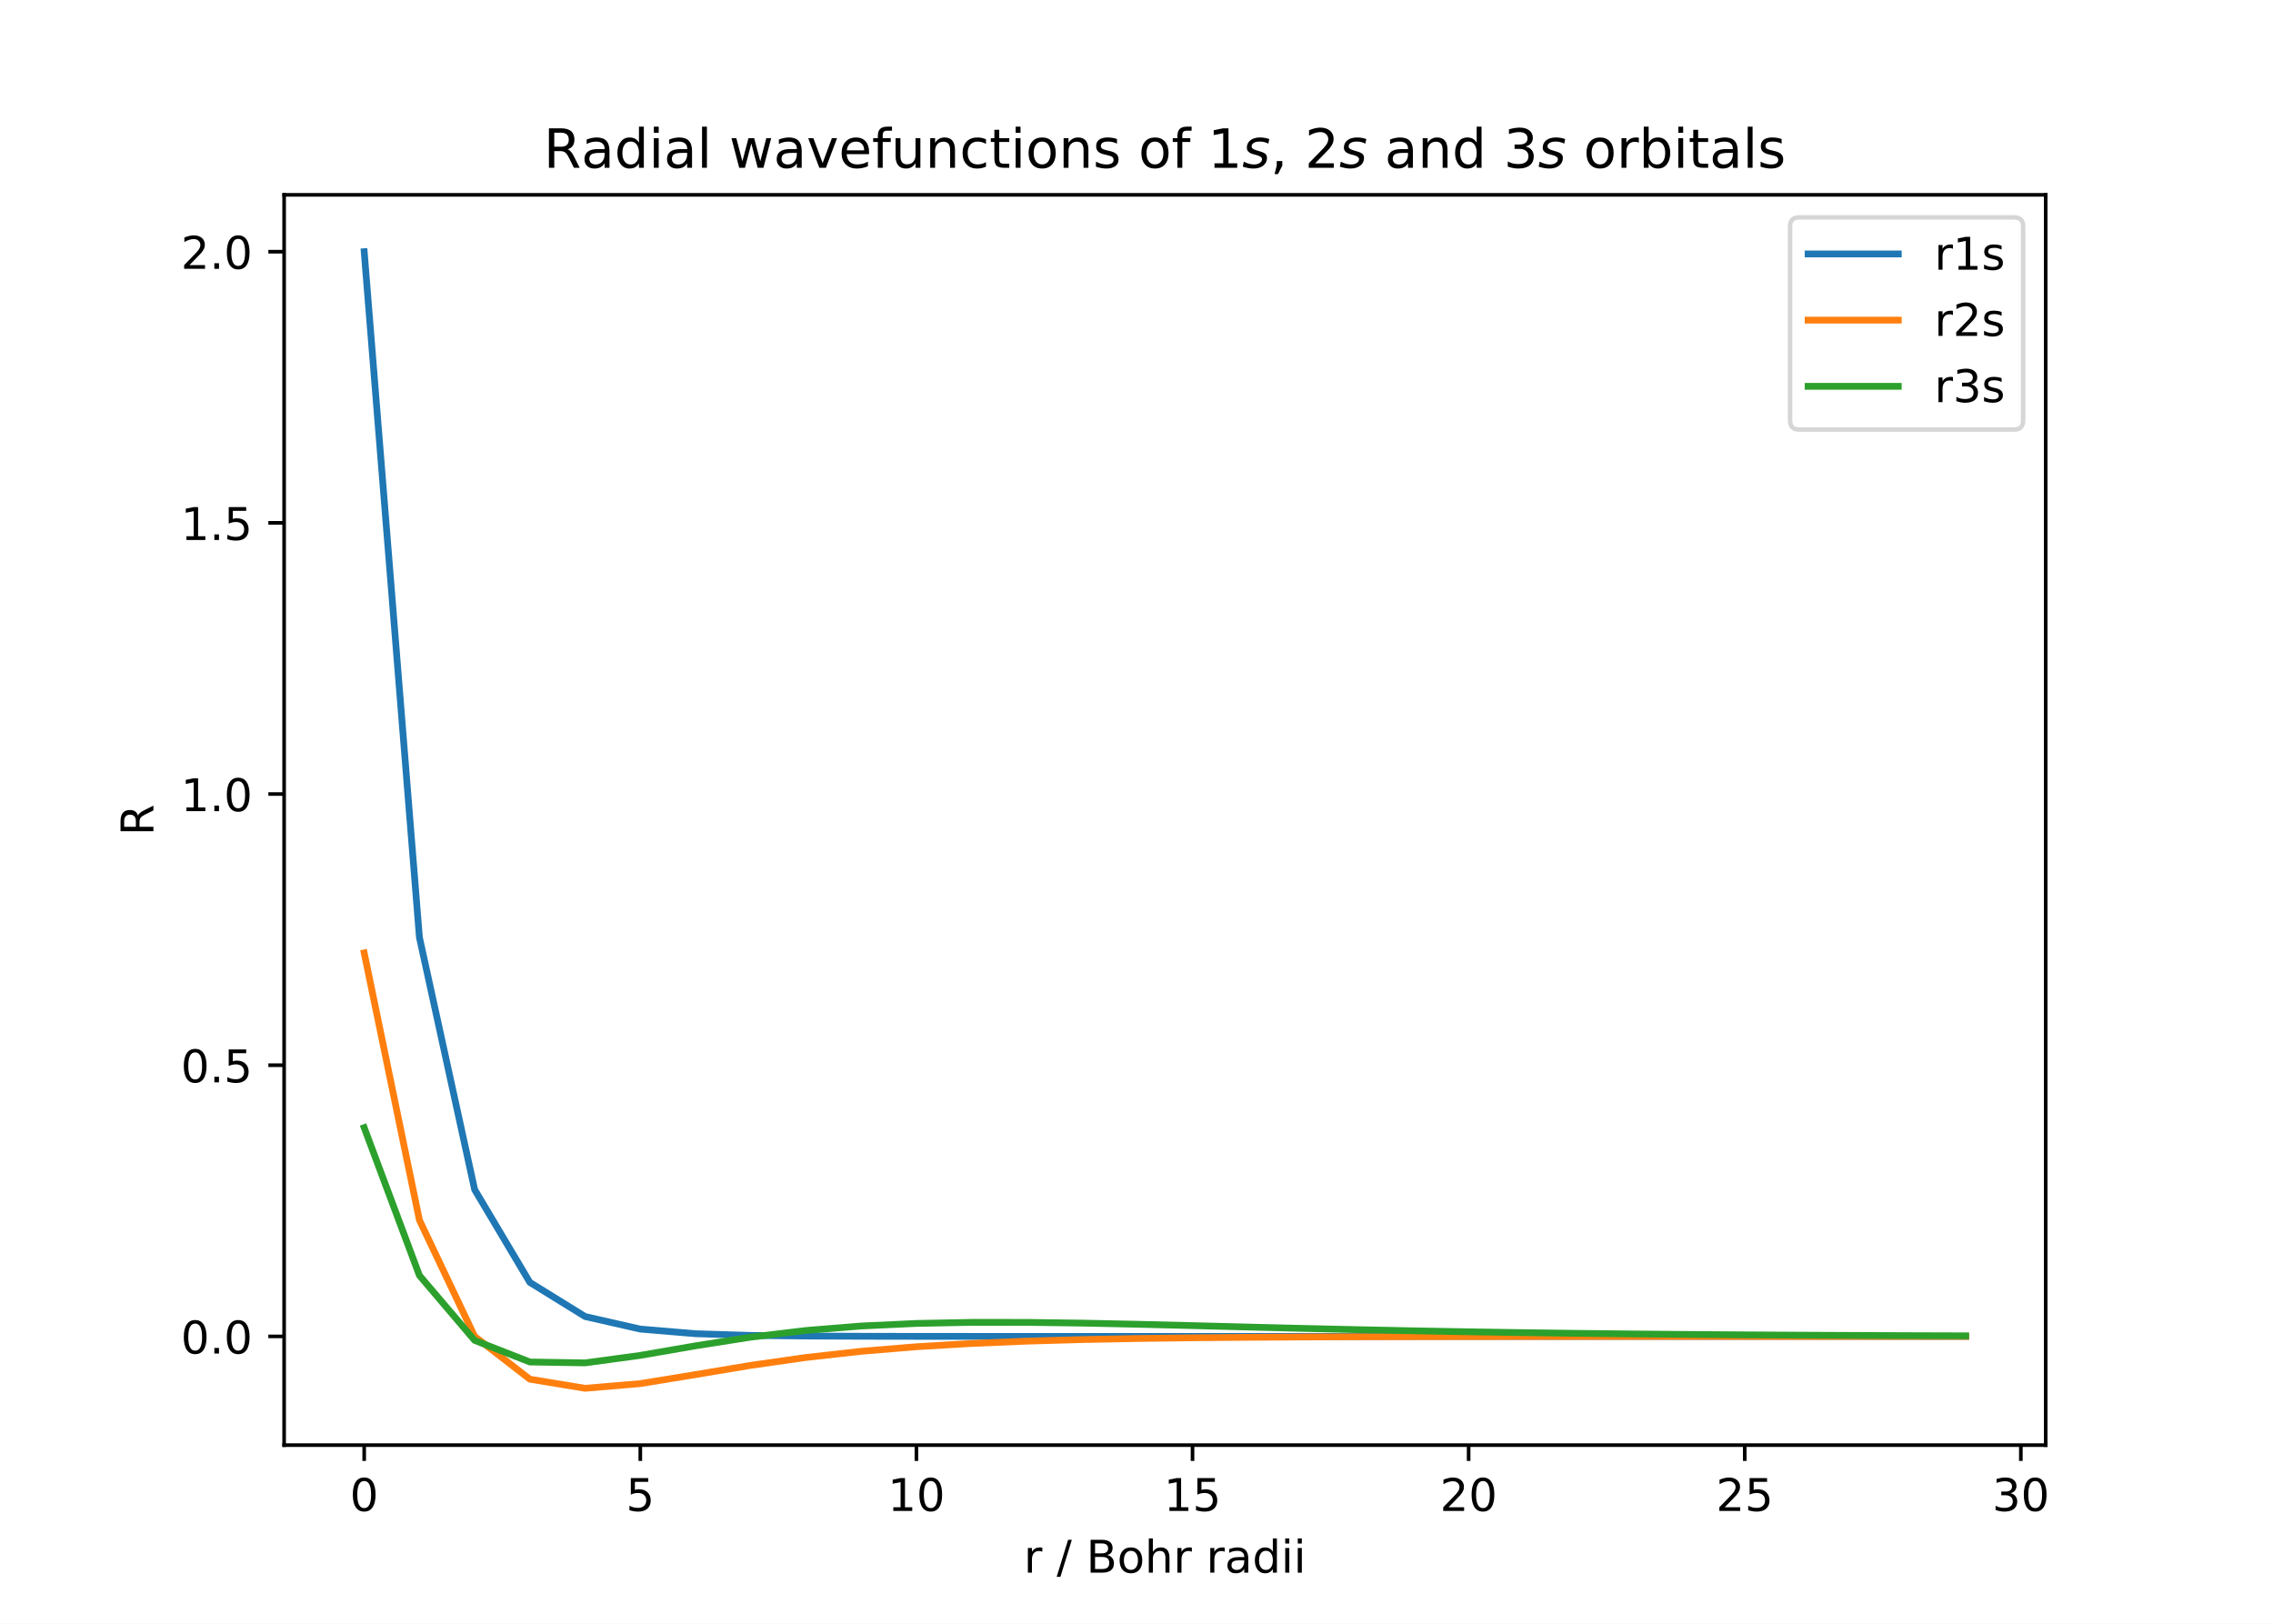
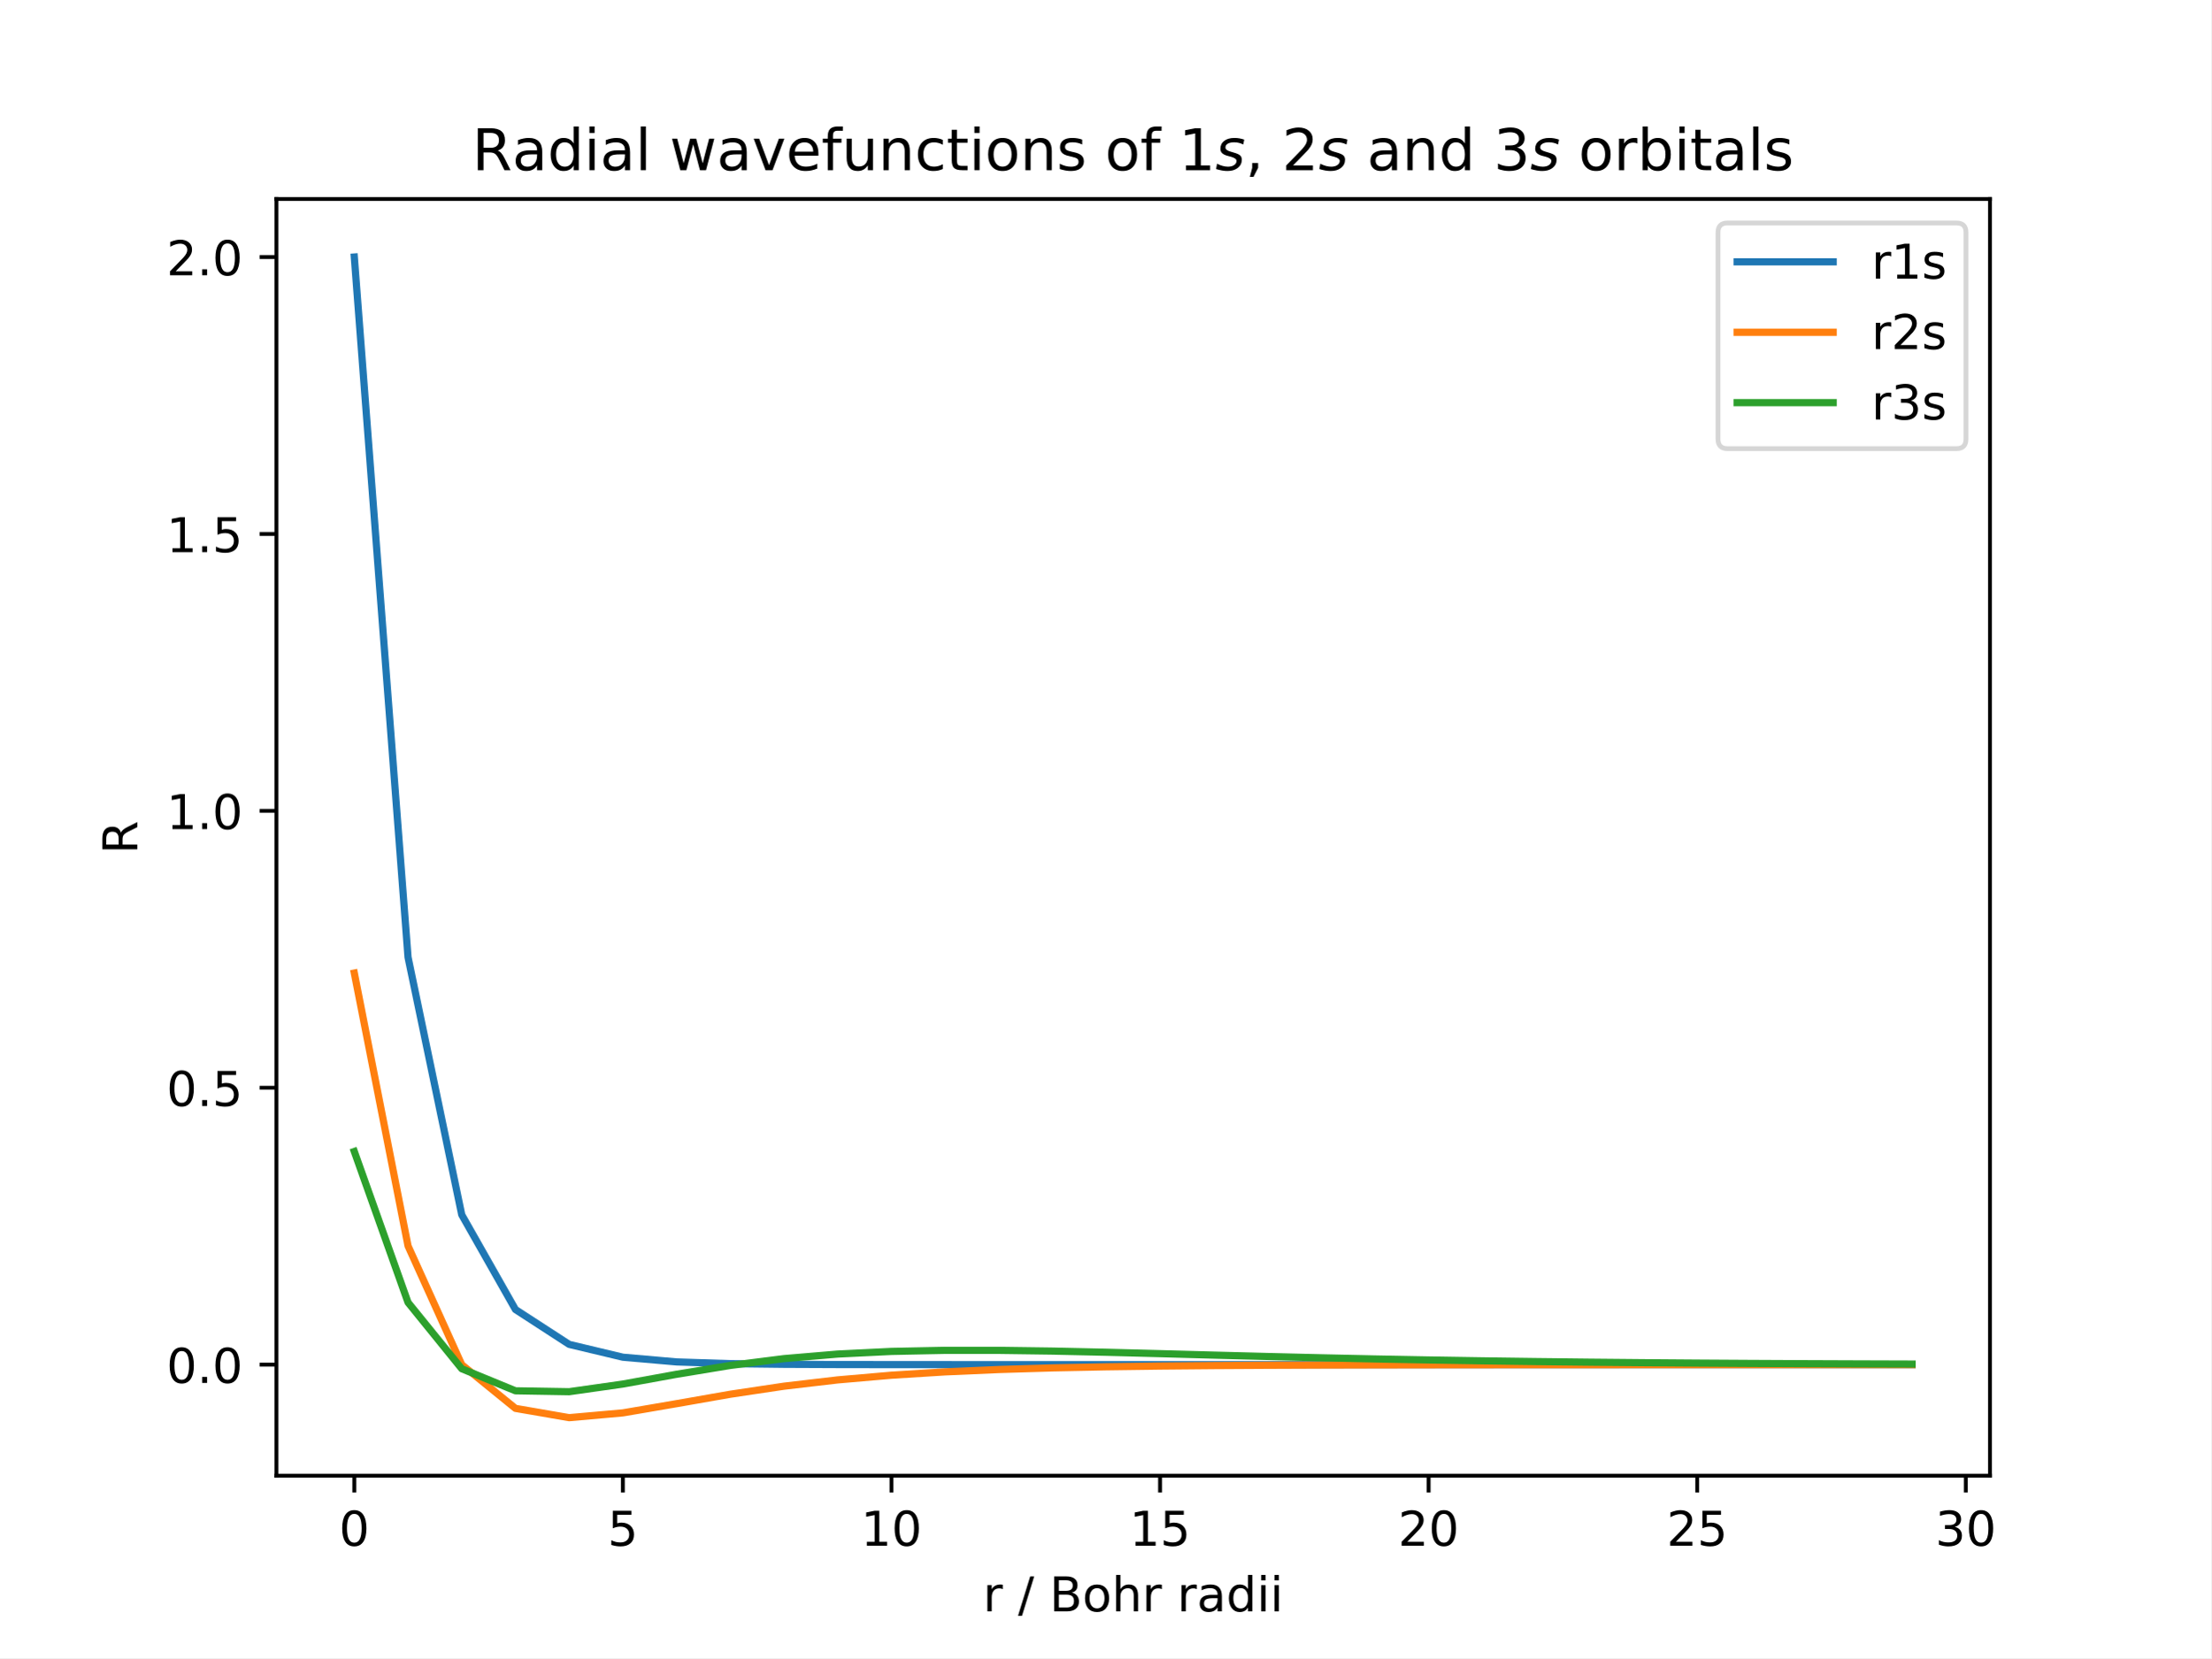
- <svg xmlns="http://www.w3.org/2000/svg" xmlns:xlink="http://www.w3.org/1999/xlink" width="504pt" height="360pt" viewBox="0 0 504 360" version="1.1">
+ <svg xmlns="http://www.w3.org/2000/svg" xmlns:xlink="http://www.w3.org/1999/xlink" width="460.8pt" height="345.6pt" viewBox="0 0 460.8 345.6" version="1.1">
  <defs>
    <style type="text/css">*{stroke-linejoin: round; stroke-linecap: butt}</style>
  </defs>
  <g id="figure_1">
    <g id="patch_1">
-       <path d="M 0 360  L 504 360  L 504 0  L 0 0  z " style="fill: #ffffff" />
+       <path d="M 0 345.6  L 460.8 345.6  L 460.8 0  L 0 0  z " style="fill: #ffffff" />
    </g>
    <g id="axes_1">
      <g id="patch_2">
-         <path d="M 63 320.4  L 453.6 320.4  L 453.6 43.2  L 63 43.2  z " style="fill: #ffffff" />
+         <path d="M 57.6 307.584  L 414.72 307.584  L 414.72 41.472  L 57.6 41.472  z " style="fill: #ffffff" />
      </g>
      <g id="matplotlib.axis_1">
        <g id="xtick_1">
          <g id="line2d_1">
            <defs>
-               <path id="m673f167bc0" d="M 0 0  L 0 3.5  " style="stroke: #000000; stroke-width: 0.8" />
+               <path id="m94bb34d67f" d="M 0 0  L 0 3.5  " style="stroke: #000000; stroke-width: 0.8" />
            </defs>
            <g>
-               <use xlink:href="#m673f167bc0" x="80.755" y="320.4" style="stroke: #000000; stroke-width: 0.8" />
+               <use xlink:href="#m94bb34d67f" x="73.833" y="307.584" style="stroke: #000000; stroke-width: 0.8" />
            </g>
          </g>
          <g id="text_1">
-             <g transform="translate(77.5733 334.9984) scale(0.1 -0.1)">
+             <g transform="translate(70.65148 322.1824) scale(0.1 -0.1)">
              <defs>
                <path id="DejaVuSans-30" d="M 2034 4250  Q 1547 4250 1301 3770  Q 1056 3291 1056 2328  Q 1056 1369 1301 889  Q 1547 409 2034 409  Q 2525 409 2770 889  Q 3016 1369 3016 2328  Q 3016 3291 2770 3770  Q 2525 4250 2034 4250  z M 2034 4750  Q 2819 4750 3233 4129  Q 3647 3509 3647 2328  Q 3647 1150 3233 529  Q 2819 -91 2034 -91  Q 1250 -91 836 529  Q 422 1150 422 2328  Q 422 3509 836 4129  Q 1250 4750 2034 4750  z " transform="scale(0.015625)" />
              </defs>
              <use xlink:href="#DejaVuSans-30" />
            </g>
          </g>
        </g>
        <g id="xtick_2">
          <g id="line2d_2">
            <g>
-               <use xlink:href="#m673f167bc0" x="141.977" y="320.4" style="stroke: #000000; stroke-width: 0.8" />
+               <use xlink:href="#m94bb34d67f" x="129.808" y="307.584" style="stroke: #000000; stroke-width: 0.8" />
            </g>
          </g>
          <g id="text_2">
-             <g transform="translate(138.7959 334.9984) scale(0.1 -0.1)">
+             <g transform="translate(126.6264 322.1824) scale(0.1 -0.1)">
              <defs>
                <path id="DejaVuSans-35" d="M 691 4666  L 3169 4666  L 3169 4134  L 1269 4134  L 1269 2991  Q 1406 3038 1543 3061  Q 1681 3084 1819 3084  Q 2600 3084 3056 2656  Q 3513 2228 3513 1497  Q 3513 744 3044 326  Q 2575 -91 1722 -91  Q 1428 -91 1123 -41  Q 819 9 494 109  L 494 744  Q 775 591 1075 516  Q 1375 441 1709 441  Q 2250 441 2565 725  Q 2881 1009 2881 1497  Q 2881 1984 2565 2268  Q 2250 2553 1709 2553  Q 1456 2553 1204 2497  Q 953 2441 691 2322  L 691 4666  z " transform="scale(0.015625)" />
              </defs>
              <use xlink:href="#DejaVuSans-35" />
            </g>
          </g>
        </g>
        <g id="xtick_3">
          <g id="line2d_3">
            <g>
-               <use xlink:href="#m673f167bc0" x="203.2" y="320.4" style="stroke: #000000; stroke-width: 0.8" />
+               <use xlink:href="#m94bb34d67f" x="185.783" y="307.584" style="stroke: #000000; stroke-width: 0.8" />
            </g>
          </g>
          <g id="text_3">
-             <g transform="translate(196.8372 334.9984) scale(0.1 -0.1)">
+             <g transform="translate(179.4201 322.1824) scale(0.1 -0.1)">
              <defs>
                <path id="DejaVuSans-31" d="M 794 531  L 1825 531  L 1825 4091  L 703 3866  L 703 4441  L 1819 4666  L 2450 4666  L 2450 531  L 3481 531  L 3481 0  L 794 0  L 794 531  z " transform="scale(0.015625)" />
              </defs>
              <use xlink:href="#DejaVuSans-31" />
              <use xlink:href="#DejaVuSans-30" x="63.623" />
            </g>
          </g>
        </g>
        <g id="xtick_4">
          <g id="line2d_4">
            <g>
-               <use xlink:href="#m673f167bc0" x="264.422" y="320.4" style="stroke: #000000; stroke-width: 0.8" />
+               <use xlink:href="#m94bb34d67f" x="241.757" y="307.584" style="stroke: #000000; stroke-width: 0.8" />
            </g>
          </g>
          <g id="text_4">
-             <g transform="translate(258.0598 334.9984) scale(0.1 -0.1)">
+             <g transform="translate(235.395 322.1824) scale(0.1 -0.1)">
              <use xlink:href="#DejaVuSans-31" />
              <use xlink:href="#DejaVuSans-35" x="63.623" />
            </g>
          </g>
        </g>
        <g id="xtick_5">
          <g id="line2d_5">
            <g>
-               <use xlink:href="#m673f167bc0" x="325.645" y="320.4" style="stroke: #000000; stroke-width: 0.8" />
+               <use xlink:href="#m94bb34d67f" x="297.732" y="307.584" style="stroke: #000000; stroke-width: 0.8" />
            </g>
          </g>
          <g id="text_5">
-             <g transform="translate(319.2823 334.9984) scale(0.1 -0.1)">
+             <g transform="translate(291.3699 322.1824) scale(0.1 -0.1)">
              <defs>
                <path id="DejaVuSans-32" d="M 1228 531  L 3431 531  L 3431 0  L 469 0  L 469 531  Q 828 903 1448 1529  Q 2069 2156 2228 2338  Q 2531 2678 2651 2914  Q 2772 3150 2772 3378  Q 2772 3750 2511 3984  Q 2250 4219 1831 4219  Q 1534 4219 1204 4116  Q 875 4013 500 3803  L 500 4441  Q 881 4594 1212 4672  Q 1544 4750 1819 4750  Q 2544 4750 2975 4387  Q 3406 4025 3406 3419  Q 3406 3131 3298 2873  Q 3191 2616 2906 2266  Q 2828 2175 2409 1742  Q 1991 1309 1228 531  z " transform="scale(0.015625)" />
              </defs>
              <use xlink:href="#DejaVuSans-32" />
              <use xlink:href="#DejaVuSans-30" x="63.623" />
            </g>
          </g>
        </g>
        <g id="xtick_6">
          <g id="line2d_6">
            <g>
-               <use xlink:href="#m673f167bc0" x="386.867" y="320.4" style="stroke: #000000; stroke-width: 0.8" />
+               <use xlink:href="#m94bb34d67f" x="353.707" y="307.584" style="stroke: #000000; stroke-width: 0.8" />
            </g>
          </g>
          <g id="text_6">
-             <g transform="translate(380.5049 334.9984) scale(0.1 -0.1)">
+             <g transform="translate(347.3448 322.1824) scale(0.1 -0.1)">
              <use xlink:href="#DejaVuSans-32" />
              <use xlink:href="#DejaVuSans-35" x="63.623" />
            </g>
          </g>
        </g>
        <g id="xtick_7">
          <g id="line2d_7">
            <g>
-               <use xlink:href="#m673f167bc0" x="448.09" y="320.4" style="stroke: #000000; stroke-width: 0.8" />
+               <use xlink:href="#m94bb34d67f" x="409.682" y="307.584" style="stroke: #000000; stroke-width: 0.8" />
            </g>
          </g>
          <g id="text_7">
-             <g transform="translate(441.7275 334.9984) scale(0.1 -0.1)">
+             <g transform="translate(403.3198 322.1824) scale(0.1 -0.1)">
              <defs>
                <path id="DejaVuSans-33" d="M 2597 2516  Q 3050 2419 3304 2112  Q 3559 1806 3559 1356  Q 3559 666 3084 287  Q 2609 -91 1734 -91  Q 1441 -91 1130 -33  Q 819 25 488 141  L 488 750  Q 750 597 1062 519  Q 1375 441 1716 441  Q 2309 441 2620 675  Q 2931 909 2931 1356  Q 2931 1769 2642 2001  Q 2353 2234 1838 2234  L 1294 2234  L 1294 2753  L 1863 2753  Q 2328 2753 2575 2939  Q 2822 3125 2822 3475  Q 2822 3834 2567 4026  Q 2313 4219 1838 4219  Q 1578 4219 1281 4162  Q 984 4106 628 3988  L 628 4550  Q 988 4650 1302 4700  Q 1616 4750 1894 4750  Q 2613 4750 3031 4423  Q 3450 4097 3450 3541  Q 3450 3153 3228 2886  Q 3006 2619 2597 2516  z " transform="scale(0.015625)" />
              </defs>
              <use xlink:href="#DejaVuSans-33" />
              <use xlink:href="#DejaVuSans-30" x="63.623" />
            </g>
          </g>
        </g>
        <g id="text_8">
-           <g transform="translate(227.007 348.6766) scale(0.1 -0.1)">
+           <g transform="translate(204.867 335.8606) scale(0.1 -0.1)">
            <defs>
              <path id="DejaVuSans-72" d="M 2631 2963  Q 2534 3019 2420 3045  Q 2306 3072 2169 3072  Q 1681 3072 1420 2755  Q 1159 2438 1159 1844  L 1159 0  L 581 0  L 581 3500  L 1159 3500  L 1159 2956  Q 1341 3275 1631 3429  Q 1922 3584 2338 3584  Q 2397 3584 2469 3576  Q 2541 3569 2628 3553  L 2631 2963  z " transform="scale(0.015625)" />
              <path id="DejaVuSans-20" transform="scale(0.015625)" />
              <path id="DejaVuSans-2f" d="M 1625 4666  L 2156 4666  L 531 -594  L 0 -594  L 1625 4666  z " transform="scale(0.015625)" />
              <path id="DejaVuSans-42" d="M 1259 2228  L 1259 519  L 2272 519  Q 2781 519 3026 730  Q 3272 941 3272 1375  Q 3272 1813 3026 2020  Q 2781 2228 2272 2228  L 1259 2228  z M 1259 4147  L 1259 2741  L 2194 2741  Q 2656 2741 2882 2914  Q 3109 3088 3109 3444  Q 3109 3797 2882 3972  Q 2656 4147 2194 4147  L 1259 4147  z M 628 4666  L 2241 4666  Q 2963 4666 3353 4366  Q 3744 4066 3744 3513  Q 3744 3084 3544 2831  Q 3344 2578 2956 2516  Q 3422 2416 3680 2098  Q 3938 1781 3938 1306  Q 3938 681 3513 340  Q 3088 0 2303 0  L 628 0  L 628 4666  z " transform="scale(0.015625)" />
              <path id="DejaVuSans-6f" d="M 1959 3097  Q 1497 3097 1228 2736  Q 959 2375 959 1747  Q 959 1119 1226 758  Q 1494 397 1959 397  Q 2419 397 2687 759  Q 2956 1122 2956 1747  Q 2956 2369 2687 2733  Q 2419 3097 1959 3097  z M 1959 3584  Q 2709 3584 3137 3096  Q 3566 2609 3566 1747  Q 3566 888 3137 398  Q 2709 -91 1959 -91  Q 1206 -91 779 398  Q 353 888 353 1747  Q 353 2609 779 3096  Q 1206 3584 1959 3584  z " transform="scale(0.015625)" />
              <path id="DejaVuSans-68" d="M 3513 2113  L 3513 0  L 2938 0  L 2938 2094  Q 2938 2591 2744 2837  Q 2550 3084 2163 3084  Q 1697 3084 1428 2787  Q 1159 2491 1159 1978  L 1159 0  L 581 0  L 581 4863  L 1159 4863  L 1159 2956  Q 1366 3272 1645 3428  Q 1925 3584 2291 3584  Q 2894 3584 3203 3211  Q 3513 2838 3513 2113  z " transform="scale(0.015625)" />
              <path id="DejaVuSans-61" d="M 2194 1759  Q 1497 1759 1228 1600  Q 959 1441 959 1056  Q 959 750 1161 570  Q 1363 391 1709 391  Q 2188 391 2477 730  Q 2766 1069 2766 1631  L 2766 1759  L 2194 1759  z M 3341 1997  L 3341 0  L 2766 0  L 2766 531  Q 2569 213 2275 61  Q 1981 -91 1556 -91  Q 1019 -91 701 211  Q 384 513 384 1019  Q 384 1609 779 1909  Q 1175 2209 1959 2209  L 2766 2209  L 2766 2266  Q 2766 2663 2505 2880  Q 2244 3097 1772 3097  Q 1472 3097 1187 3025  Q 903 2953 641 2809  L 641 3341  Q 956 3463 1253 3523  Q 1550 3584 1831 3584  Q 2591 3584 2966 3190  Q 3341 2797 3341 1997  z " transform="scale(0.015625)" />
              <path id="DejaVuSans-64" d="M 2906 2969  L 2906 4863  L 3481 4863  L 3481 0  L 2906 0  L 2906 525  Q 2725 213 2448 61  Q 2172 -91 1784 -91  Q 1150 -91 751 415  Q 353 922 353 1747  Q 353 2572 751 3078  Q 1150 3584 1784 3584  Q 2172 3584 2448 3432  Q 2725 3281 2906 2969  z M 947 1747  Q 947 1113 1208 752  Q 1469 391 1925 391  Q 2381 391 2643 752  Q 2906 1113 2906 1747  Q 2906 2381 2643 2742  Q 2381 3103 1925 3103  Q 1469 3103 1208 2742  Q 947 2381 947 1747  z " transform="scale(0.015625)" />
              <path id="DejaVuSans-69" d="M 603 3500  L 1178 3500  L 1178 0  L 603 0  L 603 3500  z M 603 4863  L 1178 4863  L 1178 4134  L 603 4134  L 603 4863  z " transform="scale(0.015625)" />
            </defs>
            <use xlink:href="#DejaVuSans-72" />
            <use xlink:href="#DejaVuSans-20" x="41.113" />
            <use xlink:href="#DejaVuSans-2f" x="72.9" />
            <use xlink:href="#DejaVuSans-20" x="106.592" />
            <use xlink:href="#DejaVuSans-42" x="138.379" />
            <use xlink:href="#DejaVuSans-6f" x="206.982" />
            <use xlink:href="#DejaVuSans-68" x="268.164" />
            <use xlink:href="#DejaVuSans-72" x="331.543" />
            <use xlink:href="#DejaVuSans-20" x="372.656" />
            <use xlink:href="#DejaVuSans-72" x="404.443" />
            <use xlink:href="#DejaVuSans-61" x="445.557" />
            <use xlink:href="#DejaVuSans-64" x="506.836" />
            <use xlink:href="#DejaVuSans-69" x="570.312" />
            <use xlink:href="#DejaVuSans-69" x="598.096" />
          </g>
        </g>
      </g>
      <g id="matplotlib.axis_2">
        <g id="ytick_1">
          <g id="line2d_8">
            <defs>
-               <path id="m4d2aa0087d" d="M 0 0  L -3.5 0  " style="stroke: #000000; stroke-width: 0.8" />
+               <path id="m44a7fdeb98" d="M 0 0  L -3.5 0  " style="stroke: #000000; stroke-width: 0.8" />
            </defs>
            <g>
-               <use xlink:href="#m4d2aa0087d" x="63" y="296.293" style="stroke: #000000; stroke-width: 0.8" />
+               <use xlink:href="#m44a7fdeb98" x="57.6" y="284.441" style="stroke: #000000; stroke-width: 0.8" />
            </g>
          </g>
          <g id="text_9">
-             <g transform="translate(40.09687 300.0921) scale(0.1 -0.1)">
+             <g transform="translate(34.69687 288.2403) scale(0.1 -0.1)">
              <defs>
                <path id="DejaVuSans-2e" d="M 684 794  L 1344 794  L 1344 0  L 684 0  L 684 794  z " transform="scale(0.015625)" />
              </defs>
              <use xlink:href="#DejaVuSans-30" />
              <use xlink:href="#DejaVuSans-2e" x="63.623" />
              <use xlink:href="#DejaVuSans-30" x="95.41" />
            </g>
          </g>
        </g>
        <g id="ytick_2">
          <g id="line2d_9">
            <g>
-               <use xlink:href="#m4d2aa0087d" x="63" y="236.17" style="stroke: #000000; stroke-width: 0.8" />
+               <use xlink:href="#m44a7fdeb98" x="57.6" y="226.723" style="stroke: #000000; stroke-width: 0.8" />
            </g>
          </g>
          <g id="text_10">
-             <g transform="translate(40.09687 239.9688) scale(0.1 -0.1)">
+             <g transform="translate(34.69687 230.5221) scale(0.1 -0.1)">
              <use xlink:href="#DejaVuSans-30" />
              <use xlink:href="#DejaVuSans-2e" x="63.623" />
              <use xlink:href="#DejaVuSans-35" x="95.41" />
            </g>
          </g>
        </g>
        <g id="ytick_3">
          <g id="line2d_10">
            <g>
-               <use xlink:href="#m4d2aa0087d" x="63" y="176.046" style="stroke: #000000; stroke-width: 0.8" />
+               <use xlink:href="#m44a7fdeb98" x="57.6" y="169.005" style="stroke: #000000; stroke-width: 0.8" />
            </g>
          </g>
          <g id="text_11">
-             <g transform="translate(40.09687 179.8456) scale(0.1 -0.1)">
+             <g transform="translate(34.69687 172.8038) scale(0.1 -0.1)">
              <use xlink:href="#DejaVuSans-31" />
              <use xlink:href="#DejaVuSans-2e" x="63.623" />
              <use xlink:href="#DejaVuSans-30" x="95.41" />
            </g>
          </g>
        </g>
        <g id="ytick_4">
          <g id="line2d_11">
            <g>
-               <use xlink:href="#m4d2aa0087d" x="63" y="115.923" style="stroke: #000000; stroke-width: 0.8" />
+               <use xlink:href="#m44a7fdeb98" x="57.6" y="111.286" style="stroke: #000000; stroke-width: 0.8" />
            </g>
          </g>
          <g id="text_12">
-             <g transform="translate(40.09687 119.7224) scale(0.1 -0.1)">
+             <g transform="translate(34.69687 115.0855) scale(0.1 -0.1)">
              <use xlink:href="#DejaVuSans-31" />
              <use xlink:href="#DejaVuSans-2e" x="63.623" />
              <use xlink:href="#DejaVuSans-35" x="95.41" />
            </g>
          </g>
        </g>
        <g id="ytick_5">
          <g id="line2d_12">
            <g>
-               <use xlink:href="#m4d2aa0087d" x="63" y="55.8" style="stroke: #000000; stroke-width: 0.8" />
+               <use xlink:href="#m44a7fdeb98" x="57.6" y="53.568" style="stroke: #000000; stroke-width: 0.8" />
            </g>
          </g>
          <g id="text_13">
-             <g transform="translate(40.09687 59.59922) scale(0.1 -0.1)">
+             <g transform="translate(34.69687 57.36722) scale(0.1 -0.1)">
              <use xlink:href="#DejaVuSans-32" />
              <use xlink:href="#DejaVuSans-2e" x="63.623" />
              <use xlink:href="#DejaVuSans-30" x="95.41" />
            </g>
          </g>
        </g>
        <g id="text_14">
-           <g transform="translate(34.01719 185.2742) rotate(-90) scale(0.1 -0.1)">
+           <g transform="translate(28.61719 178.0022) rotate(-90) scale(0.1 -0.1)">
            <defs>
              <path id="DejaVuSans-52" d="M 2841 2188  Q 3044 2119 3236 1894  Q 3428 1669 3622 1275  L 4263 0  L 3584 0  L 2988 1197  Q 2756 1666 2539 1819  Q 2322 1972 1947 1972  L 1259 1972  L 1259 0  L 628 0  L 628 4666  L 2053 4666  Q 2853 4666 3247 4331  Q 3641 3997 3641 3322  Q 3641 2881 3436 2590  Q 3231 2300 2841 2188  z M 1259 4147  L 1259 2491  L 2053 2491  Q 2509 2491 2742 2702  Q 2975 2913 2975 3322  Q 2975 3731 2742 3939  Q 2509 4147 2053 4147  L 1259 4147  z " transform="scale(0.015625)" />
            </defs>
            <use xlink:href="#DejaVuSans-52" />
          </g>
        </g>
      </g>
      <g id="line2d_13">
-         <path d="M 80.755 55.8  L 92.999 207.82  L 105.244 263.746  L 117.488 284.319  L 129.733 291.888  L 141.977 294.672  L 154.222 295.697  L 166.466 296.074  L 178.711 296.212  L 190.955 296.263  L 203.2 296.282  L 215.444 296.289  L 227.689 296.291  L 239.933 296.292  L 252.178 296.293  L 264.422 296.293  L 276.667 296.293  L 288.911 296.293  L 301.156 296.293  L 313.4 296.293  L 325.645 296.293  L 337.889 296.293  L 350.134 296.293  L 362.378 296.293  L 374.623 296.293  L 386.867 296.293  L 399.112 296.293  L 411.356 296.293  L 423.601 296.293  L 435.845 296.293  " clip-path="url(#p2ba7adae49)" style="fill: none; stroke: #1f77b4; stroke-width: 1.5; stroke-linecap: square" />
+         <path d="M 73.833 53.568  L 85.028 199.508  L 96.223 253.196  L 107.418 272.947  L 118.613 280.213  L 129.808 282.886  L 141.003 283.869  L 152.198 284.231  L 163.393 284.364  L 174.588 284.413  L 185.783 284.431  L 196.978 284.437  L 208.173 284.44  L 219.368 284.441  L 230.563 284.441  L 241.757 284.441  L 252.952 284.441  L 264.147 284.441  L 275.342 284.441  L 286.537 284.441  L 297.732 284.441  L 308.927 284.441  L 320.122 284.441  L 331.317 284.441  L 342.512 284.441  L 353.707 284.441  L 364.902 284.441  L 376.097 284.441  L 387.292 284.441  L 398.487 284.441  " clip-path="url(#p454fe66861)" style="fill: none; stroke: #1f77b4; stroke-width: 1.5; stroke-linecap: square" />
      </g>
      <g id="line2d_14">
-         <path d="M 80.755 211.266  L 92.999 270.507  L 105.244 296.293  L 117.488 305.779  L 129.733 307.8  L 141.977 306.762  L 154.222 304.759  L 166.466 302.712  L 178.711 300.965  L 190.955 299.599  L 203.2 298.584  L 215.444 297.857  L 227.689 297.347  L 239.933 296.996  L 252.178 296.758  L 264.422 296.599  L 276.667 296.493  L 288.911 296.423  L 301.156 296.377  L 313.4 296.347  L 325.645 296.328  L 337.889 296.315  L 350.134 296.307  L 362.378 296.302  L 374.623 296.299  L 386.867 296.296  L 399.112 296.295  L 411.356 296.294  L 423.601 296.294  L 435.845 296.293  " clip-path="url(#p2ba7adae49)" style="fill: none; stroke: #ff7f0e; stroke-width: 1.5; stroke-linecap: square" />
+         <path d="M 73.833 202.815  L 85.028 259.687  L 96.223 284.441  L 107.418 293.548  L 118.613 295.488  L 129.808 294.492  L 141.003 292.569  L 152.198 290.603  L 163.393 288.926  L 174.588 287.615  L 185.783 286.641  L 196.978 285.942  L 208.173 285.453  L 219.368 285.116  L 230.563 284.888  L 241.757 284.735  L 252.952 284.633  L 264.147 284.566  L 275.342 284.522  L 286.537 284.493  L 297.732 284.474  L 308.927 284.462  L 320.122 284.455  L 331.317 284.45  L 342.512 284.447  L 353.707 284.445  L 364.902 284.443  L 376.097 284.443  L 387.292 284.442  L 398.487 284.442  " clip-path="url(#p454fe66861)" style="fill: none; stroke: #ff7f0e; stroke-width: 1.5; stroke-linecap: square" />
      </g>
      <g id="line2d_15">
-         <path d="M 80.755 250.01  L 92.999 282.782  L 105.244 297.173  L 117.488 301.968  L 129.733 302.167  L 141.977 300.502  L 154.222 298.381  L 166.466 296.459  L 178.711 294.983  L 190.955 293.989  L 203.2 293.419  L 215.444 293.182  L 227.689 293.185  L 239.933 293.346  L 252.178 293.601  L 264.422 293.902  L 276.667 294.216  L 288.911 294.52  L 301.156 294.801  L 313.4 295.054  L 325.645 295.274  L 337.889 295.463  L 350.134 295.622  L 362.378 295.754  L 374.623 295.863  L 386.867 295.952  L 399.112 296.024  L 411.356 296.082  L 423.601 296.127  L 435.845 296.164  " clip-path="url(#p2ba7adae49)" style="fill: none; stroke: #2ca02c; stroke-width: 1.5; stroke-linecap: square" />
+         <path d="M 73.833 240.01  L 85.028 271.471  L 96.223 285.286  L 107.418 289.89  L 118.613 290.08  L 129.808 288.482  L 141.003 286.446  L 152.198 284.601  L 163.393 283.183  L 174.588 282.229  L 185.783 281.682  L 196.978 281.455  L 208.173 281.457  L 219.368 281.612  L 230.563 281.857  L 241.757 282.146  L 252.952 282.447  L 264.147 282.739  L 275.342 283.009  L 286.537 283.252  L 297.732 283.463  L 308.927 283.644  L 320.122 283.797  L 331.317 283.924  L 342.512 284.029  L 353.707 284.114  L 364.902 284.183  L 376.097 284.238  L 387.292 284.282  L 398.487 284.317  " clip-path="url(#p454fe66861)" style="fill: none; stroke: #2ca02c; stroke-width: 1.5; stroke-linecap: square" />
      </g>
      <g id="patch_3">
-         <path d="M 63 320.4  L 63 43.2  " style="fill: none; stroke: #000000; stroke-width: 0.8; stroke-linejoin: miter; stroke-linecap: square" />
+         <path d="M 57.6 307.584  L 57.6 41.472  " style="fill: none; stroke: #000000; stroke-width: 0.8; stroke-linejoin: miter; stroke-linecap: square" />
      </g>
      <g id="patch_4">
-         <path d="M 453.6 320.4  L 453.6 43.2  " style="fill: none; stroke: #000000; stroke-width: 0.8; stroke-linejoin: miter; stroke-linecap: square" />
+         <path d="M 414.72 307.584  L 414.72 41.472  " style="fill: none; stroke: #000000; stroke-width: 0.8; stroke-linejoin: miter; stroke-linecap: square" />
      </g>
      <g id="patch_5">
-         <path d="M 63 320.4  L 453.6 320.4  " style="fill: none; stroke: #000000; stroke-width: 0.8; stroke-linejoin: miter; stroke-linecap: square" />
+         <path d="M 57.6 307.584  L 414.72 307.584  " style="fill: none; stroke: #000000; stroke-width: 0.8; stroke-linejoin: miter; stroke-linecap: square" />
      </g>
      <g id="patch_6">
-         <path d="M 63 43.2  L 453.6 43.2  " style="fill: none; stroke: #000000; stroke-width: 0.8; stroke-linejoin: miter; stroke-linecap: square" />
+         <path d="M 57.6 41.472  L 414.72 41.472  " style="fill: none; stroke: #000000; stroke-width: 0.8; stroke-linejoin: miter; stroke-linecap: square" />
      </g>
      <g id="text_15">
-         <g transform="translate(120.54 37.2) scale(0.12 -0.12)">
+         <g transform="translate(98.4 35.472) scale(0.12 -0.12)">
          <defs>
            <path id="DejaVuSans-6c" d="M 603 4863  L 1178 4863  L 1178 0  L 603 0  L 603 4863  z " transform="scale(0.015625)" />
            <path id="DejaVuSans-77" d="M 269 3500  L 844 3500  L 1563 769  L 2278 3500  L 2956 3500  L 3675 769  L 4391 3500  L 4966 3500  L 4050 0  L 3372 0  L 2619 2869  L 1863 0  L 1184 0  L 269 3500  z " transform="scale(0.015625)" />
            <path id="DejaVuSans-76" d="M 191 3500  L 800 3500  L 1894 563  L 2988 3500  L 3597 3500  L 2284 0  L 1503 0  L 191 3500  z " transform="scale(0.015625)" />
            <path id="DejaVuSans-65" d="M 3597 1894  L 3597 1613  L 953 1613  Q 991 1019 1311 708  Q 1631 397 2203 397  Q 2534 397 2845 478  Q 3156 559 3463 722  L 3463 178  Q 3153 47 2828 -22  Q 2503 -91 2169 -91  Q 1331 -91 842 396  Q 353 884 353 1716  Q 353 2575 817 3079  Q 1281 3584 2069 3584  Q 2775 3584 3186 3129  Q 3597 2675 3597 1894  z M 3022 2063  Q 3016 2534 2758 2815  Q 2500 3097 2075 3097  Q 1594 3097 1305 2825  Q 1016 2553 972 2059  L 3022 2063  z " transform="scale(0.015625)" />
            <path id="DejaVuSans-66" d="M 2375 4863  L 2375 4384  L 1825 4384  Q 1516 4384 1395 4259  Q 1275 4134 1275 3809  L 1275 3500  L 2222 3500  L 2222 3053  L 1275 3053  L 1275 0  L 697 0  L 697 3053  L 147 3053  L 147 3500  L 697 3500  L 697 3744  Q 697 4328 969 4595  Q 1241 4863 1831 4863  L 2375 4863  z " transform="scale(0.015625)" />
            <path id="DejaVuSans-75" d="M 544 1381  L 544 3500  L 1119 3500  L 1119 1403  Q 1119 906 1312 657  Q 1506 409 1894 409  Q 2359 409 2629 706  Q 2900 1003 2900 1516  L 2900 3500  L 3475 3500  L 3475 0  L 2900 0  L 2900 538  Q 2691 219 2414 64  Q 2138 -91 1772 -91  Q 1169 -91 856 284  Q 544 659 544 1381  z M 1991 3584  L 1991 3584  z " transform="scale(0.015625)" />
            <path id="DejaVuSans-6e" d="M 3513 2113  L 3513 0  L 2938 0  L 2938 2094  Q 2938 2591 2744 2837  Q 2550 3084 2163 3084  Q 1697 3084 1428 2787  Q 1159 2491 1159 1978  L 1159 0  L 581 0  L 581 3500  L 1159 3500  L 1159 2956  Q 1366 3272 1645 3428  Q 1925 3584 2291 3584  Q 2894 3584 3203 3211  Q 3513 2838 3513 2113  z " transform="scale(0.015625)" />
            <path id="DejaVuSans-63" d="M 3122 3366  L 3122 2828  Q 2878 2963 2633 3030  Q 2388 3097 2138 3097  Q 1578 3097 1268 2742  Q 959 2388 959 1747  Q 959 1106 1268 751  Q 1578 397 2138 397  Q 2388 397 2633 464  Q 2878 531 3122 666  L 3122 134  Q 2881 22 2623 -34  Q 2366 -91 2075 -91  Q 1284 -91 818 406  Q 353 903 353 1747  Q 353 2603 823 3093  Q 1294 3584 2113 3584  Q 2378 3584 2631 3529  Q 2884 3475 3122 3366  z " transform="scale(0.015625)" />
            <path id="DejaVuSans-74" d="M 1172 4494  L 1172 3500  L 2356 3500  L 2356 3053  L 1172 3053  L 1172 1153  Q 1172 725 1289 603  Q 1406 481 1766 481  L 2356 481  L 2356 0  L 1766 0  Q 1100 0 847 248  Q 594 497 594 1153  L 594 3053  L 172 3053  L 172 3500  L 594 3500  L 594 4494  L 1172 4494  z " transform="scale(0.015625)" />
            <path id="DejaVuSans-73" d="M 2834 3397  L 2834 2853  Q 2591 2978 2328 3040  Q 2066 3103 1784 3103  Q 1356 3103 1142 2972  Q 928 2841 928 2578  Q 928 2378 1081 2264  Q 1234 2150 1697 2047  L 1894 2003  Q 2506 1872 2764 1633  Q 3022 1394 3022 966  Q 3022 478 2636 193  Q 2250 -91 1575 -91  Q 1294 -91 989 -36  Q 684 19 347 128  L 347 722  Q 666 556 975 473  Q 1284 391 1588 391  Q 1994 391 2212 530  Q 2431 669 2431 922  Q 2431 1156 2273 1281  Q 2116 1406 1581 1522  L 1381 1569  Q 847 1681 609 1914  Q 372 2147 372 2553  Q 372 3047 722 3315  Q 1072 3584 1716 3584  Q 2034 3584 2315 3537  Q 2597 3491 2834 3397  z " transform="scale(0.015625)" />
            <path id="DejaVuSans-Oblique-73" d="M 3200 3397  L 3091 2853  Q 2863 2978 2609 3040  Q 2356 3103 2088 3103  Q 1634 3103 1373 2948  Q 1113 2794 1113 2528  Q 1113 2219 1719 2053  Q 1766 2041 1788 2034  L 1972 1978  Q 2547 1819 2739 1644  Q 2931 1469 2931 1166  Q 2931 609 2489 259  Q 2047 -91 1331 -91  Q 1053 -91 747 -37  Q 441 16 72 128  L 184 722  Q 500 559 806 475  Q 1113 391 1394 391  Q 1816 391 2080 572  Q 2344 753 2344 1031  Q 2344 1331 1650 1516  L 1591 1531  L 1394 1581  Q 956 1697 753 1886  Q 550 2075 550 2369  Q 550 2928 970 3256  Q 1391 3584 2113 3584  Q 2397 3584 2667 3537  Q 2938 3491 3200 3397  z " transform="scale(0.015625)" />
            <path id="DejaVuSans-2c" d="M 750 794  L 1409 794  L 1409 256  L 897 -744  L 494 -744  L 750 256  L 750 794  z " transform="scale(0.015625)" />
            <path id="DejaVuSans-62" d="M 3116 1747  Q 3116 2381 2855 2742  Q 2594 3103 2138 3103  Q 1681 3103 1420 2742  Q 1159 2381 1159 1747  Q 1159 1113 1420 752  Q 1681 391 2138 391  Q 2594 391 2855 752  Q 3116 1113 3116 1747  z M 1159 2969  Q 1341 3281 1617 3432  Q 1894 3584 2278 3584  Q 2916 3584 3314 3078  Q 3713 2572 3713 1747  Q 3713 922 3314 415  Q 2916 -91 2278 -91  Q 1894 -91 1617 61  Q 1341 213 1159 525  L 1159 0  L 581 0  L 581 4863  L 1159 4863  L 1159 2969  z " transform="scale(0.015625)" />
          </defs>
          <use xlink:href="#DejaVuSans-52" transform="translate(0 0.015625)" />
          <use xlink:href="#DejaVuSans-61" transform="translate(69.48242 0.015625)" />
          <use xlink:href="#DejaVuSans-64" transform="translate(130.7617 0.015625)" />
          <use xlink:href="#DejaVuSans-69" transform="translate(194.2383 0.015625)" />
          <use xlink:href="#DejaVuSans-61" transform="translate(222.0215 0.015625)" />
          <use xlink:href="#DejaVuSans-6c" transform="translate(283.3008 0.015625)" />
          <use xlink:href="#DejaVuSans-20" transform="translate(311.084 0.015625)" />
          <use xlink:href="#DejaVuSans-77" transform="translate(342.8711 0.015625)" />
          <use xlink:href="#DejaVuSans-61" transform="translate(424.6582 0.015625)" />
          <use xlink:href="#DejaVuSans-76" transform="translate(485.9375 0.015625)" />
          <use xlink:href="#DejaVuSans-65" transform="translate(545.1172 0.015625)" />
          <use xlink:href="#DejaVuSans-66" transform="translate(606.6406 0.015625)" />
          <use xlink:href="#DejaVuSans-75" transform="translate(641.8457 0.015625)" />
          <use xlink:href="#DejaVuSans-6e" transform="translate(705.2246 0.015625)" />
          <use xlink:href="#DejaVuSans-63" transform="translate(768.6035 0.015625)" />
          <use xlink:href="#DejaVuSans-74" transform="translate(823.584 0.015625)" />
          <use xlink:href="#DejaVuSans-69" transform="translate(862.793 0.015625)" />
          <use xlink:href="#DejaVuSans-6f" transform="translate(890.5762 0.015625)" />
          <use xlink:href="#DejaVuSans-6e" transform="translate(951.7578 0.015625)" />
          <use xlink:href="#DejaVuSans-73" transform="translate(1015.137 0.015625)" />
          <use xlink:href="#DejaVuSans-20" transform="translate(1067.236 0.015625)" />
          <use xlink:href="#DejaVuSans-6f" transform="translate(1099.023 0.015625)" />
          <use xlink:href="#DejaVuSans-66" transform="translate(1160.205 0.015625)" />
          <use xlink:href="#DejaVuSans-20" transform="translate(1195.41 0.015625)" />
          <use xlink:href="#DejaVuSans-31" transform="translate(1227.197 0.015625)" />
          <use xlink:href="#DejaVuSans-Oblique-73" transform="translate(1290.82 0.015625)" />
          <use xlink:href="#DejaVuSans-2c" transform="translate(1342.92 0.015625)" />
          <use xlink:href="#DejaVuSans-20" transform="translate(1374.707 0.015625)" />
          <use xlink:href="#DejaVuSans-32" transform="translate(1406.494 0.015625)" />
          <use xlink:href="#DejaVuSans-Oblique-73" transform="translate(1470.117 0.015625)" />
          <use xlink:href="#DejaVuSans-20" transform="translate(1522.217 0.015625)" />
          <use xlink:href="#DejaVuSans-61" transform="translate(1554.004 0.015625)" />
          <use xlink:href="#DejaVuSans-6e" transform="translate(1615.283 0.015625)" />
          <use xlink:href="#DejaVuSans-64" transform="translate(1678.662 0.015625)" />
          <use xlink:href="#DejaVuSans-20" transform="translate(1742.139 0.015625)" />
          <use xlink:href="#DejaVuSans-33" transform="translate(1773.926 0.015625)" />
          <use xlink:href="#DejaVuSans-Oblique-73" transform="translate(1837.549 0.015625)" />
          <use xlink:href="#DejaVuSans-20" transform="translate(1889.648 0.015625)" />
          <use xlink:href="#DejaVuSans-6f" transform="translate(1921.436 0.015625)" />
          <use xlink:href="#DejaVuSans-72" transform="translate(1982.617 0.015625)" />
          <use xlink:href="#DejaVuSans-62" transform="translate(2023.73 0.015625)" />
          <use xlink:href="#DejaVuSans-69" transform="translate(2087.207 0.015625)" />
          <use xlink:href="#DejaVuSans-74" transform="translate(2114.99 0.015625)" />
          <use xlink:href="#DejaVuSans-61" transform="translate(2154.199 0.015625)" />
          <use xlink:href="#DejaVuSans-6c" transform="translate(2215.479 0.015625)" />
          <use xlink:href="#DejaVuSans-73" transform="translate(2243.262 0.015625)" />
        </g>
      </g>
      <g id="legend_1">
        <g id="patch_7">
-           <path d="M 398.917 95.234  L 446.6 95.234  Q 448.6 95.234 448.6 93.234  L 448.6 50.2  Q 448.6 48.2 446.6 48.2  L 398.917 48.2  Q 396.917 48.2 396.917 50.2  L 396.917 93.234  Q 396.917 95.234 398.917 95.234  z " style="fill: #ffffff; opacity: 0.8; stroke: #cccccc; stroke-linejoin: miter" />
+           <path d="M 360.037 93.506  L 407.72 93.506  Q 409.72 93.506 409.72 91.506  L 409.72 48.472  Q 409.72 46.472 407.72 46.472  L 360.037 46.472  Q 358.037 46.472 358.037 48.472  L 358.037 91.506  Q 358.037 93.506 360.037 93.506  z " style="fill: #ffffff; opacity: 0.8; stroke: #cccccc; stroke-linejoin: miter" />
        </g>
        <g id="line2d_16">
-           <path d="M 400.917 56.298  L 410.917 56.298  L 420.917 56.298  " style="fill: none; stroke: #1f77b4; stroke-width: 1.5; stroke-linecap: square" />
+           <path d="M 362.037 54.57  L 372.037 54.57  L 382.037 54.57  " style="fill: none; stroke: #1f77b4; stroke-width: 1.5; stroke-linecap: square" />
        </g>
        <g id="text_16">
-           <g transform="translate(428.9172 59.79844) scale(0.1 -0.1)">
+           <g transform="translate(390.0372 58.07044) scale(0.1 -0.1)">
            <use xlink:href="#DejaVuSans-72" />
            <use xlink:href="#DejaVuSans-31" x="41.113" />
            <use xlink:href="#DejaVuSans-73" x="104.736" />
          </g>
        </g>
        <g id="line2d_17">
-           <path d="M 400.917 70.977  L 410.917 70.977  L 420.917 70.977  " style="fill: none; stroke: #ff7f0e; stroke-width: 1.5; stroke-linecap: square" />
+           <path d="M 362.037 69.249  L 372.037 69.249  L 382.037 69.249  " style="fill: none; stroke: #ff7f0e; stroke-width: 1.5; stroke-linecap: square" />
        </g>
        <g id="text_17">
-           <g transform="translate(428.9172 74.47656) scale(0.1 -0.1)">
+           <g transform="translate(390.0372 72.74856) scale(0.1 -0.1)">
            <use xlink:href="#DejaVuSans-72" />
            <use xlink:href="#DejaVuSans-32" x="41.113" />
            <use xlink:href="#DejaVuSans-73" x="104.736" />
          </g>
        </g>
        <g id="line2d_18">
-           <path d="M 400.917 85.655  L 410.917 85.655  L 420.917 85.655  " style="fill: none; stroke: #2ca02c; stroke-width: 1.5; stroke-linecap: square" />
+           <path d="M 362.037 83.927  L 372.037 83.927  L 382.037 83.927  " style="fill: none; stroke: #2ca02c; stroke-width: 1.5; stroke-linecap: square" />
        </g>
        <g id="text_18">
-           <g transform="translate(428.9172 89.15469) scale(0.1 -0.1)">
+           <g transform="translate(390.0372 87.42669) scale(0.1 -0.1)">
            <use xlink:href="#DejaVuSans-72" />
            <use xlink:href="#DejaVuSans-33" x="41.113" />
            <use xlink:href="#DejaVuSans-73" x="104.736" />
          </g>
        </g>
      </g>
    </g>
  </g>
  <defs>
-     <clipPath id="p2ba7adae49">
-       <rect x="63" y="43.2" width="390.6" height="277.2" />
+     <clipPath id="p454fe66861">
+       <rect x="57.6" y="41.472" width="357.12" height="266.112" />
    </clipPath>
  </defs>
</svg>
